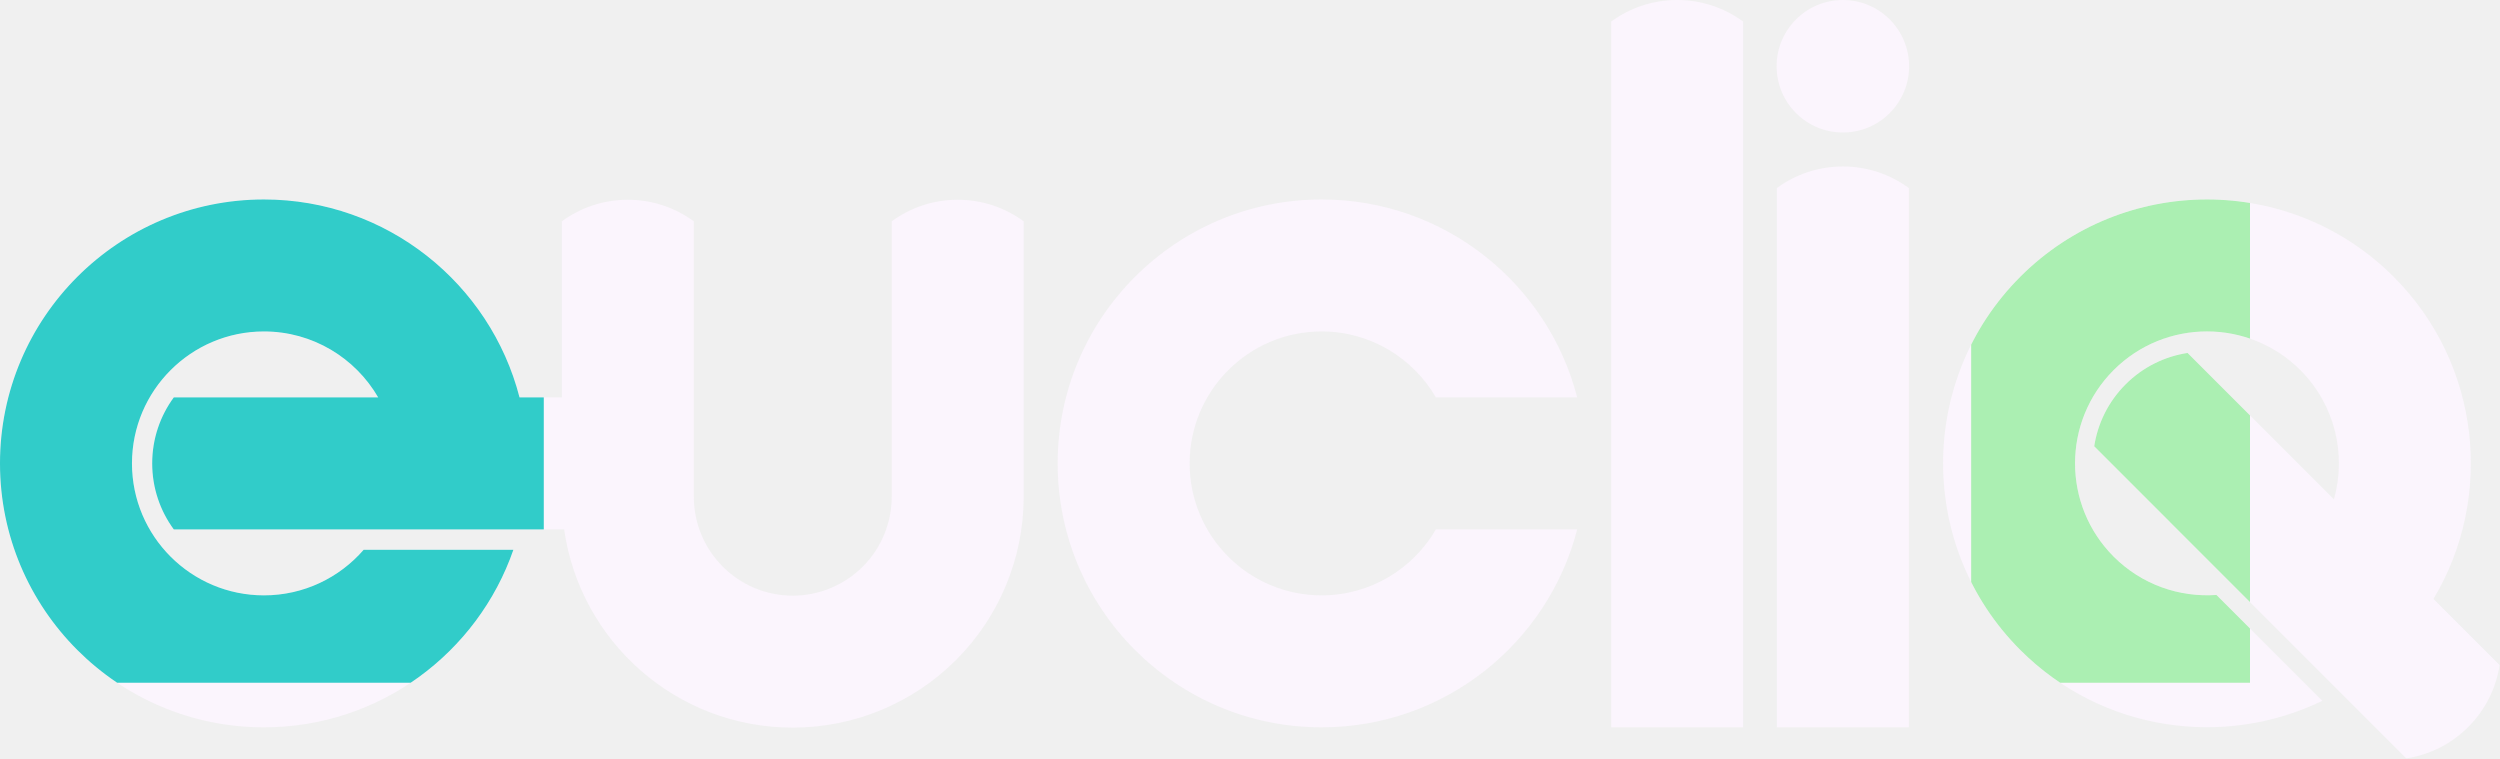
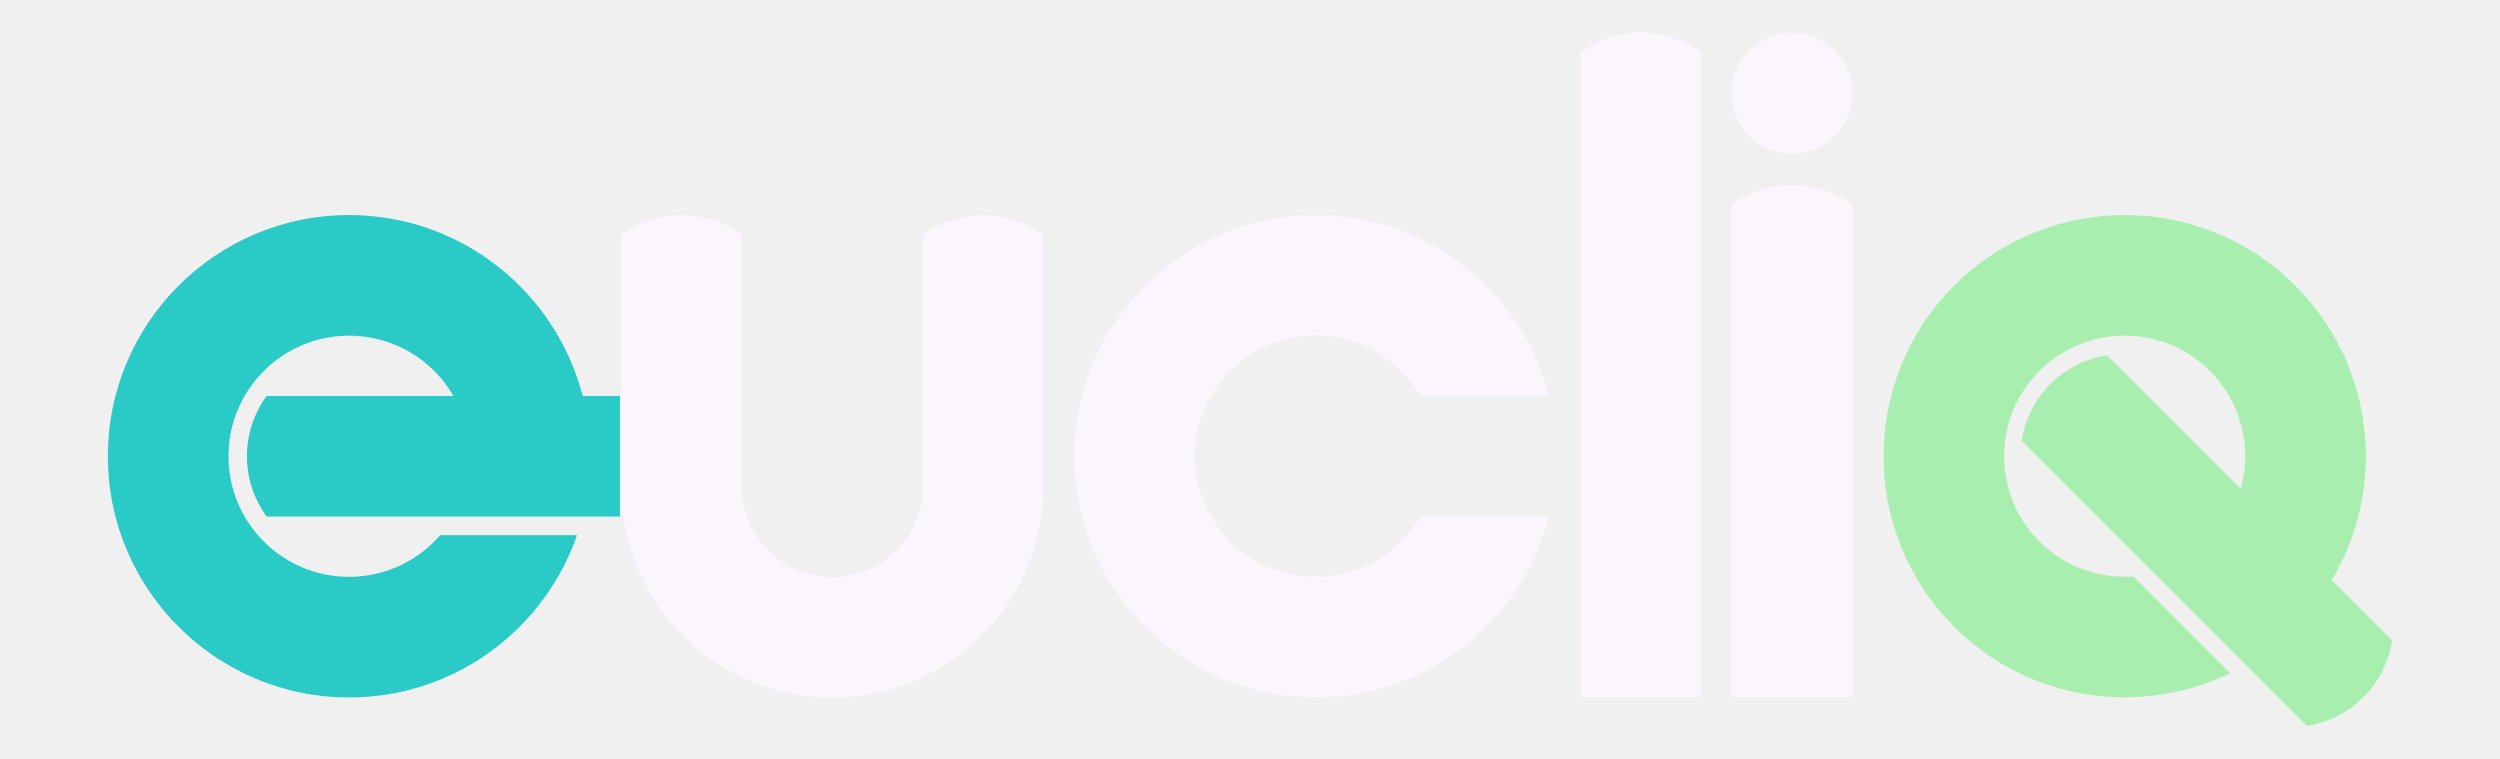
<svg xmlns="http://www.w3.org/2000/svg" width="100%" height="100%" viewBox="0 0 3678 1116" version="1.1" xml:space="preserve" style="fill-rule:evenodd;clip-rule:evenodd;stroke-linejoin:round;stroke-miterlimit:2;">
-   <defs>
-     <clipPath id="first-letter" clipPathUnits="userSpaceOnUse">
-       <rect width="800" height="1116" />
-     </clipPath>
-     <clipPath id="last-letter" clipPathUnits="userSpaceOnUse">
-       <rect x="2900" width="778" height="1116" />
-     </clipPath>
-     <mask id="first-letter-mask" maskUnits="userSpaceOnUse" width="3678" height="1116">
-       <use href="#wordmark" clip-path="url(#first-letter)" fill="#fff" />
-     </mask>
-     <mask id="last-letter-mask" maskUnits="userSpaceOnUse" width="3678" height="1116">
-       <use href="#wordmark" clip-path="url(#last-letter)" fill="#fff" />
-     </mask>
-     <style>
-             #wordmark path, #wordmark circle { fill: #fbf5fd !important; }
-         </style>
-   </defs>
-   <g id="wordmark" transform="matrix(1,0,0,1,-634.9171,-560.1613)">
+   <g transform="matrix(0.913851,0,0,0.913851,-421.5376,-463.7126)">
    <g transform="matrix(117.4695,0,0,95.93704,-23017.985,-103492.004)">
-       <path d="M221.532,1095.742L221.532,1084.919C221.764,1084.711 222.05,1084.588 222.359,1084.588C222.668,1084.588 222.953,1084.711 223.185,1084.919L223.185,1095.742L221.532,1095.742Z" style="fill:rgb(42,202,199);" />
+       <path d="M221.532,1095.742L221.532,1084.919C221.764,1084.711 222.05,1084.588 222.359,1084.588C222.668,1084.588 222.953,1084.711 223.185,1084.919L223.185,1095.742L221.532,1095.742Z" style="fill:rgb(251,245,253);" />
    </g>
    <g transform="matrix(117.4695,0,0,95.93704,-22774.213,-103492.004)">
-       <path d="M221.532,1095.742L221.532,1087.472C221.764,1087.264 222.05,1087.141 222.359,1087.141C222.668,1087.141 222.953,1087.264 223.185,1087.472L223.185,1095.742L221.532,1095.742Z" style="fill:rgb(42,202,199);" />
+       <path d="M221.532,1095.742L221.532,1087.472C221.764,1087.264 222.05,1087.141 222.359,1087.141C222.668,1087.141 222.953,1087.264 223.185,1087.472L223.185,1095.742L221.532,1095.742Z" style="fill:rgb(251,245,253);" />
    </g>
    <g transform="matrix(1.09933,0,0,1.09933,564.3459,8.782536)">
-       <circle cx="2530.444" cy="590.227" r="88.645" style="fill:rgb(42,202,199);" />
+       <circle cx="2530.444" cy="590.227" r="88.645" style="fill:rgb(251,245,253);" />
    </g>
    <g transform="matrix(1,0,0,1,55.09608,-32.22639)">
-       <path d="M1409.79,1371.222L835.492,1371.222C815.534,1344.013 803.743,1310.447 803.743,1274.148C803.743,1237.85 815.534,1204.283 835.492,1177.074L1136.257,1177.074C1102.668,1119.061 1039.918,1080 968.117,1080C860.964,1080 773.969,1166.995 773.969,1274.148C773.969,1381.301 860.964,1468.296 968.117,1468.296C1026.694,1468.296 1079.246,1442.299 1114.856,1401.222L1335.109,1401.222C1282.427,1553.203 1137.929,1662.444 968.117,1662.444C753.81,1662.444 579.821,1488.455 579.821,1274.148C579.821,1059.842 753.81,885.852 968.117,885.852C1148.909,885.852 1301.008,1009.678 1344.159,1177.074L1406.413,1177.074L1406.413,918.015C1433.622,898.058 1467.189,886.266 1503.487,886.266C1539.787,886.266 1573.352,898.058 1600.563,918.015L1600.563,1323.136C1600.563,1403.534 1665.737,1468.71 1746.137,1468.71C1784.745,1468.71 1821.773,1453.373 1849.074,1426.072C1876.374,1398.772 1891.71,1361.745 1891.71,1323.136L1891.71,918.015C1918.921,898.058 1952.486,886.266 1988.786,886.266C2025.084,886.266 2058.649,898.058 2085.86,918.015L2085.86,1324.469L2085.857,1324.469C2085.505,1414.089 2049.753,1499.96 1986.357,1563.356C1922.646,1627.067 1836.237,1662.859 1746.137,1662.859C1574.837,1662.859 1433.148,1536.073 1409.79,1371.222Z" style="fill:rgb(42,202,199);" />
+       <g transform="matrix(1.094271,0,0,1.094271,406.1802,539.6534)">
+         <path d="M917.15,759.93L392.327,759.93C374.088,735.065 363.313,704.39 363.313,671.218C363.313,638.047 374.088,607.372 392.327,582.507L667.181,582.507C636.486,529.492 579.142,493.796 513.526,493.796C415.605,493.796 336.104,573.297 336.104,671.218C336.104,769.14 415.605,848.641 513.526,848.641C567.057,848.641 615.082,824.883 647.624,787.345L848.902,787.345C800.759,926.233 668.709,1026.063 513.526,1026.063C317.682,1026.063 158.682,867.063 158.682,671.218C158.682,475.375 317.682,316.374 513.526,316.374C678.743,316.374 817.739,429.532 857.173,582.507L914.064,582.507C914.064,661.82 917.15,703.87 917.15,759.93Z" style="fill:rgb(42,202,199);" />
+       </g>
+       <g transform="matrix(1.094271,0,0,1.094271,406.1802,539.6534)">
+         <path d="M912.052,582.507L914.064,582.507L914.064,345.766C938.929,327.528 969.604,316.752 1002.775,316.752C1035.948,316.752 1066.621,327.528 1091.488,345.766L1091.488,715.986C1091.488,789.458 1151.047,849.019 1224.521,849.019C1259.803,849.019 1293.641,835.003 1318.59,810.054C1343.538,785.106 1357.553,751.269 1357.553,715.986L1357.553,345.766C1382.419,327.528 1413.093,316.752 1446.266,316.752C1479.437,316.752 1510.11,327.528 1534.977,345.766L1534.977,717.204L1534.974,717.204C1534.652,799.104 1501.98,877.577 1444.046,935.511C1385.824,993.734 1306.859,1026.442 1224.521,1026.442C1067.978,1026.442 938.495,910.579 917.15,759.93L912.052,759.93L912.052,582.507Z" style="fill:rgb(251,245,253);" />
+       </g>
    </g>
    <g transform="matrix(1.006217,0,0,1.000361,1071.374,23.0476)">
-       <path d="M1872.279,1315.473C1829.395,1482.809 1678.235,1606.59 1498.56,1606.59C1285.578,1606.59 1112.663,1432.663 1112.663,1218.434C1112.663,1004.205 1285.578,830.278 1498.56,830.278C1678.235,830.278 1829.395,954.059 1872.279,1121.395L1665.662,1121.395C1632.28,1063.403 1569.918,1024.356 1498.56,1024.356C1392.069,1024.356 1305.612,1111.32 1305.612,1218.434C1305.612,1325.549 1392.069,1412.512 1498.56,1412.512C1569.918,1412.512 1632.28,1373.465 1665.662,1315.473L1872.279,1315.473Z" style="fill:rgb(42,202,199);" />
+       <path d="M1872.279,1315.473C1829.395,1482.809 1678.235,1606.59 1498.56,1606.59C1285.578,1606.59 1112.663,1432.663 1112.663,1218.434C1112.663,1004.205 1285.578,830.278 1498.56,830.278C1678.235,830.278 1829.395,954.059 1872.279,1121.395L1665.662,1121.395C1632.28,1063.403 1569.918,1024.356 1498.56,1024.356C1392.069,1024.356 1305.612,1111.32 1305.612,1218.434C1305.612,1325.549 1392.069,1412.512 1498.56,1412.512C1569.918,1412.512 1632.28,1373.465 1665.662,1315.473L1872.279,1315.473Z" style="fill:rgb(251,245,253);" />
    </g>
    <g transform="matrix(0.707107,0.707107,-0.707107,0.707107,4098.207,-343.6752)">
-       <path d="M1137.639,1179.5C1104.408,1120.153 1040.914,1080 968.117,1080C860.964,1080 773.969,1166.995 773.969,1274.148C773.969,1381.301 860.964,1468.296 968.117,1468.296C1026.694,1468.296 1079.246,1442.299 1114.856,1401.222L1335.109,1401.222C1282.427,1553.203 1137.929,1662.444 968.117,1662.444C753.81,1662.444 579.821,1488.455 579.821,1274.148C579.821,1059.842 753.81,885.852 968.117,885.852C1149.799,885.852 1302.504,1010.9 1344.788,1179.549L1482.411,1179.549C1502.368,1206.758 1514.16,1240.324 1514.16,1276.623C1514.16,1312.921 1502.368,1346.487 1482.411,1373.697L990.775,1373.697C990.778,1373.681 990.781,1373.665 990.784,1373.648L833.066,1373.648C813.108,1346.439 801.317,1312.873 801.317,1276.574C801.317,1240.276 813.108,1206.71 833.066,1179.5L1137.639,1179.5Z" style="fill:rgb(42,202,199);" />
+       <path d="M1137.639,1179.5C1104.408,1120.153 1040.914,1080 968.117,1080C860.964,1080 773.969,1166.995 773.969,1274.148C773.969,1381.301 860.964,1468.296 968.117,1468.296C1026.694,1468.296 1079.246,1442.299 1114.856,1401.222L1335.109,1401.222C1282.427,1553.203 1137.929,1662.444 968.117,1662.444C753.81,1662.444 579.821,1488.455 579.821,1274.148C579.821,1059.842 753.81,885.852 968.117,885.852C1149.799,885.852 1302.504,1010.9 1344.788,1179.549L1482.411,1179.549C1502.368,1206.758 1514.16,1240.324 1514.16,1276.623C1514.16,1312.921 1502.368,1346.487 1482.411,1373.697L990.775,1373.697C990.778,1373.681 990.781,1373.665 990.784,1373.648L833.066,1373.648C813.108,1346.439 801.317,1312.873 801.317,1276.574C801.317,1240.276 813.108,1206.71 833.066,1179.5L1137.639,1179.5Z" style="fill:rgb(168,238,175);" />
    </g>
  </g>
-   <rect width="3678" height="1116" fill="#2acac7" mask="url(#first-letter-mask)" />
-   <rect width="3678" height="1116" fill="#a8eeaf" mask="url(#last-letter-mask)" />
</svg>
